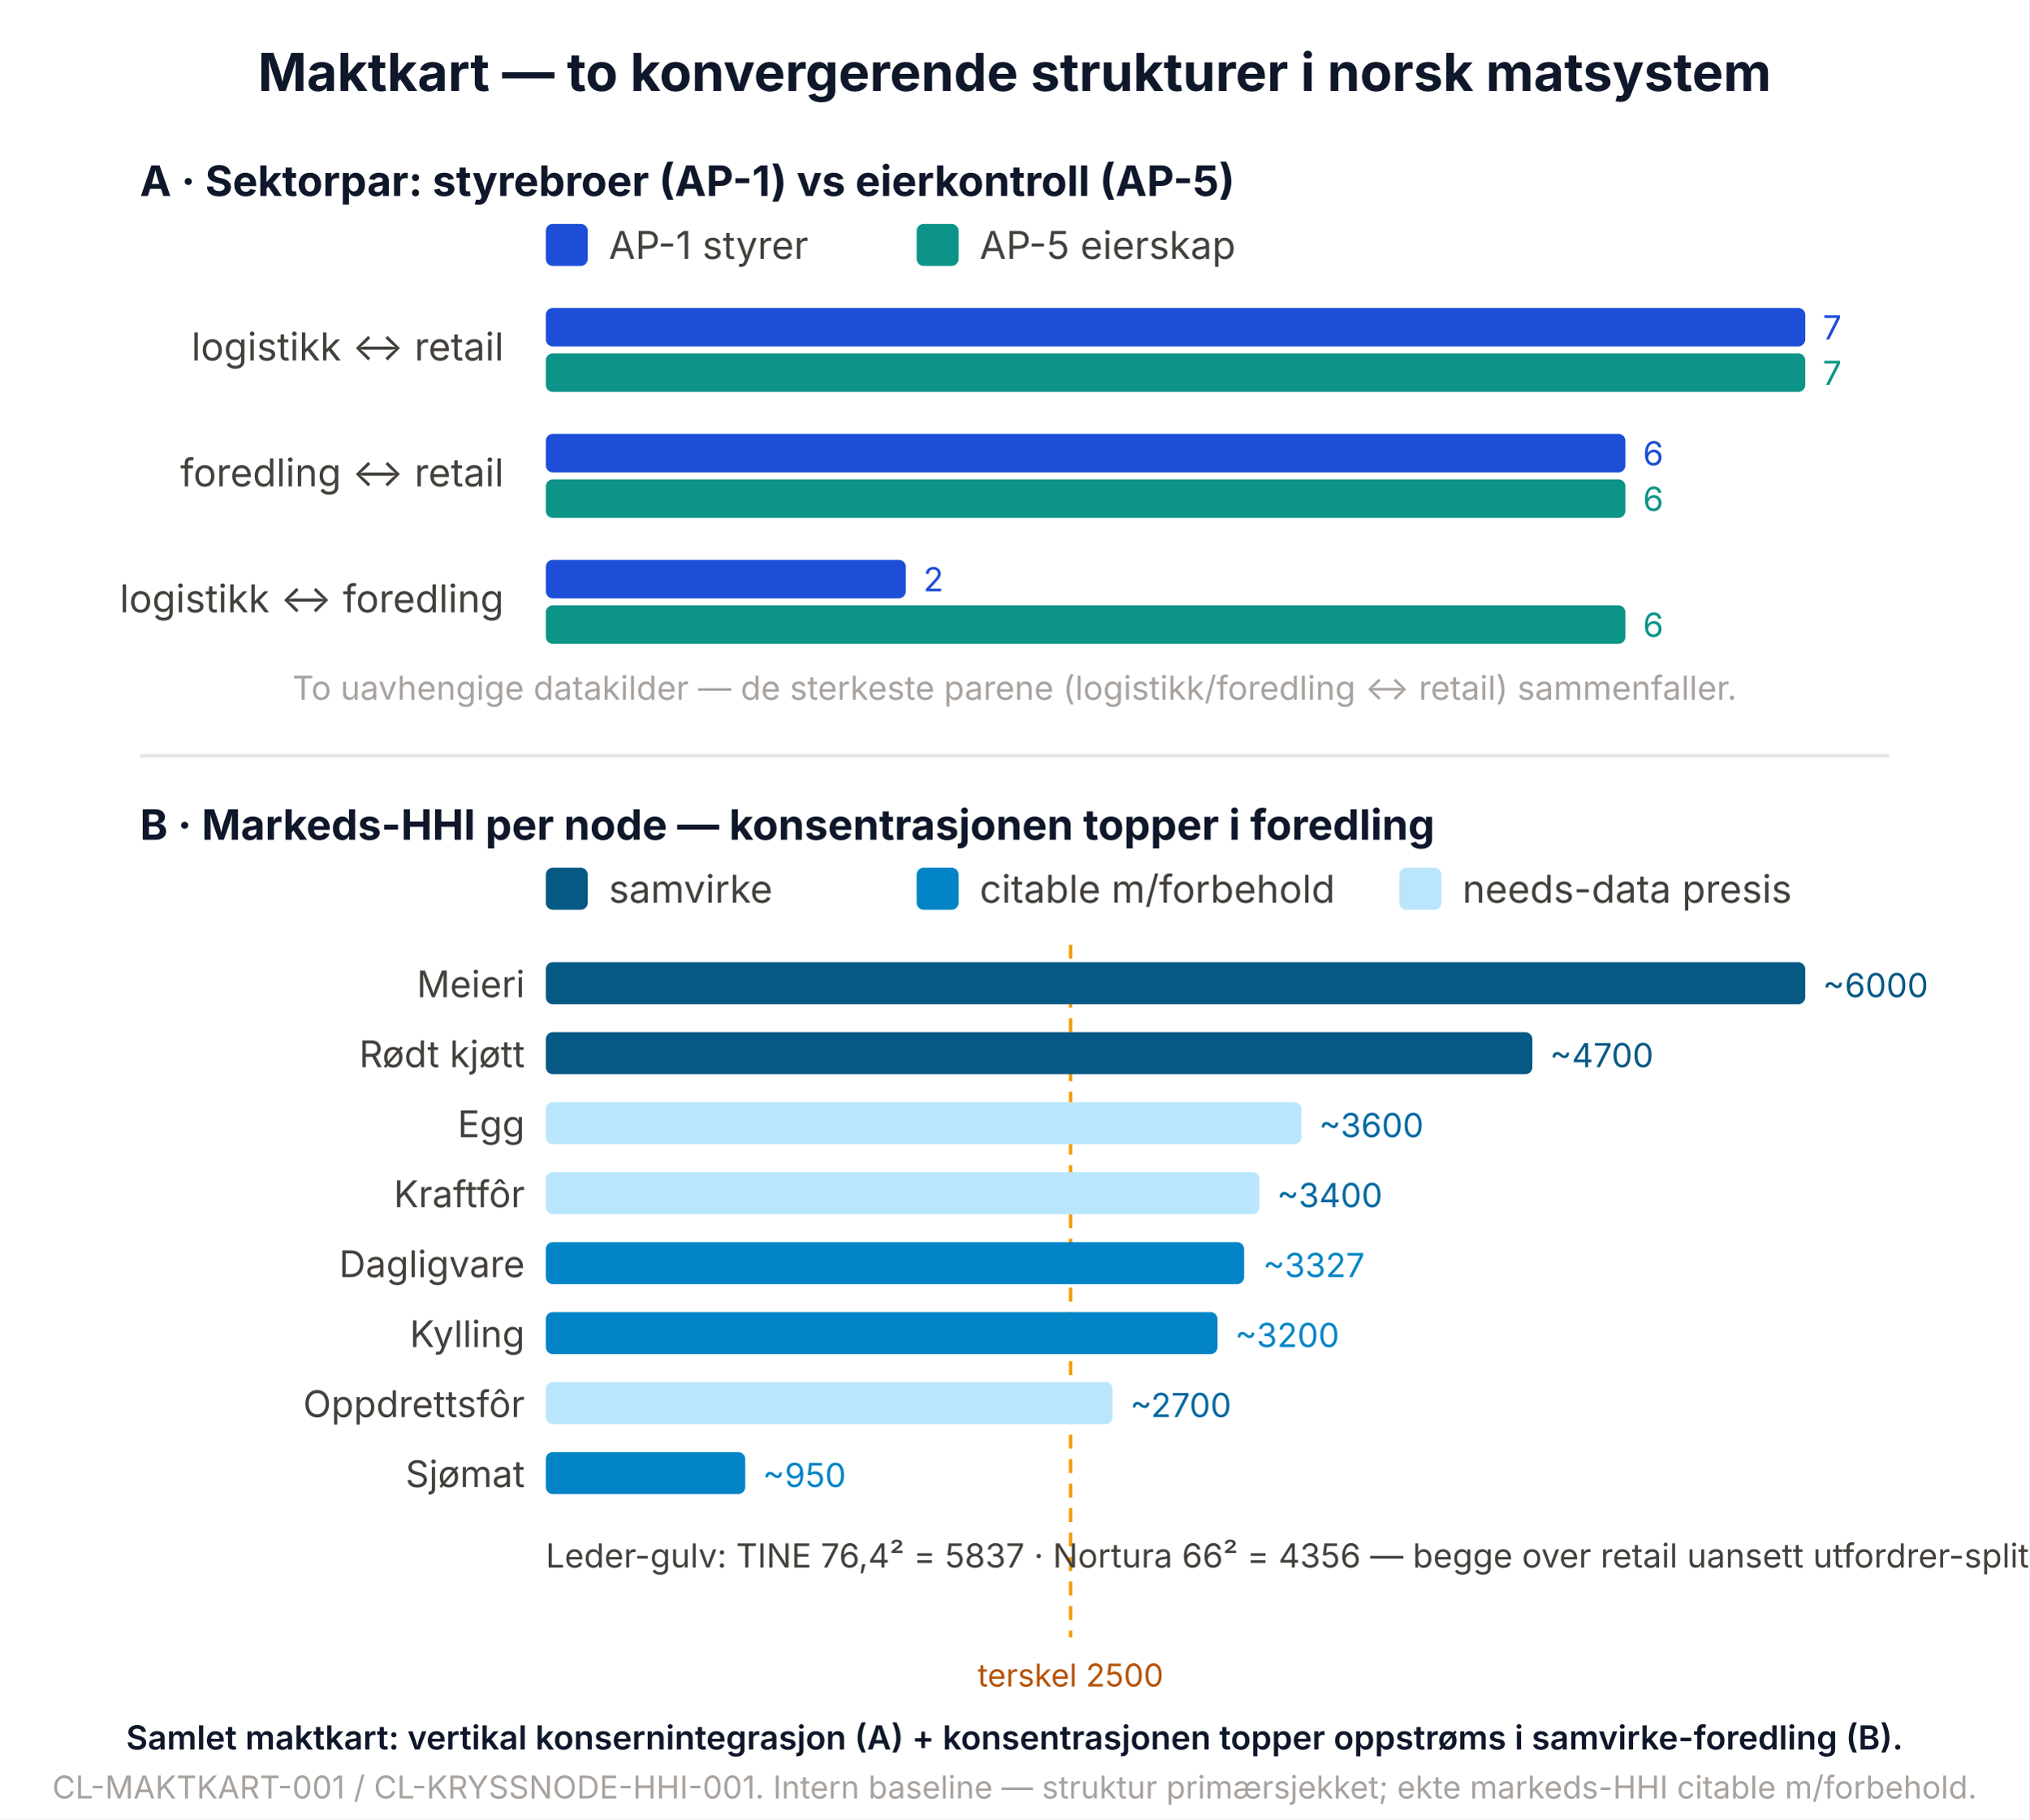
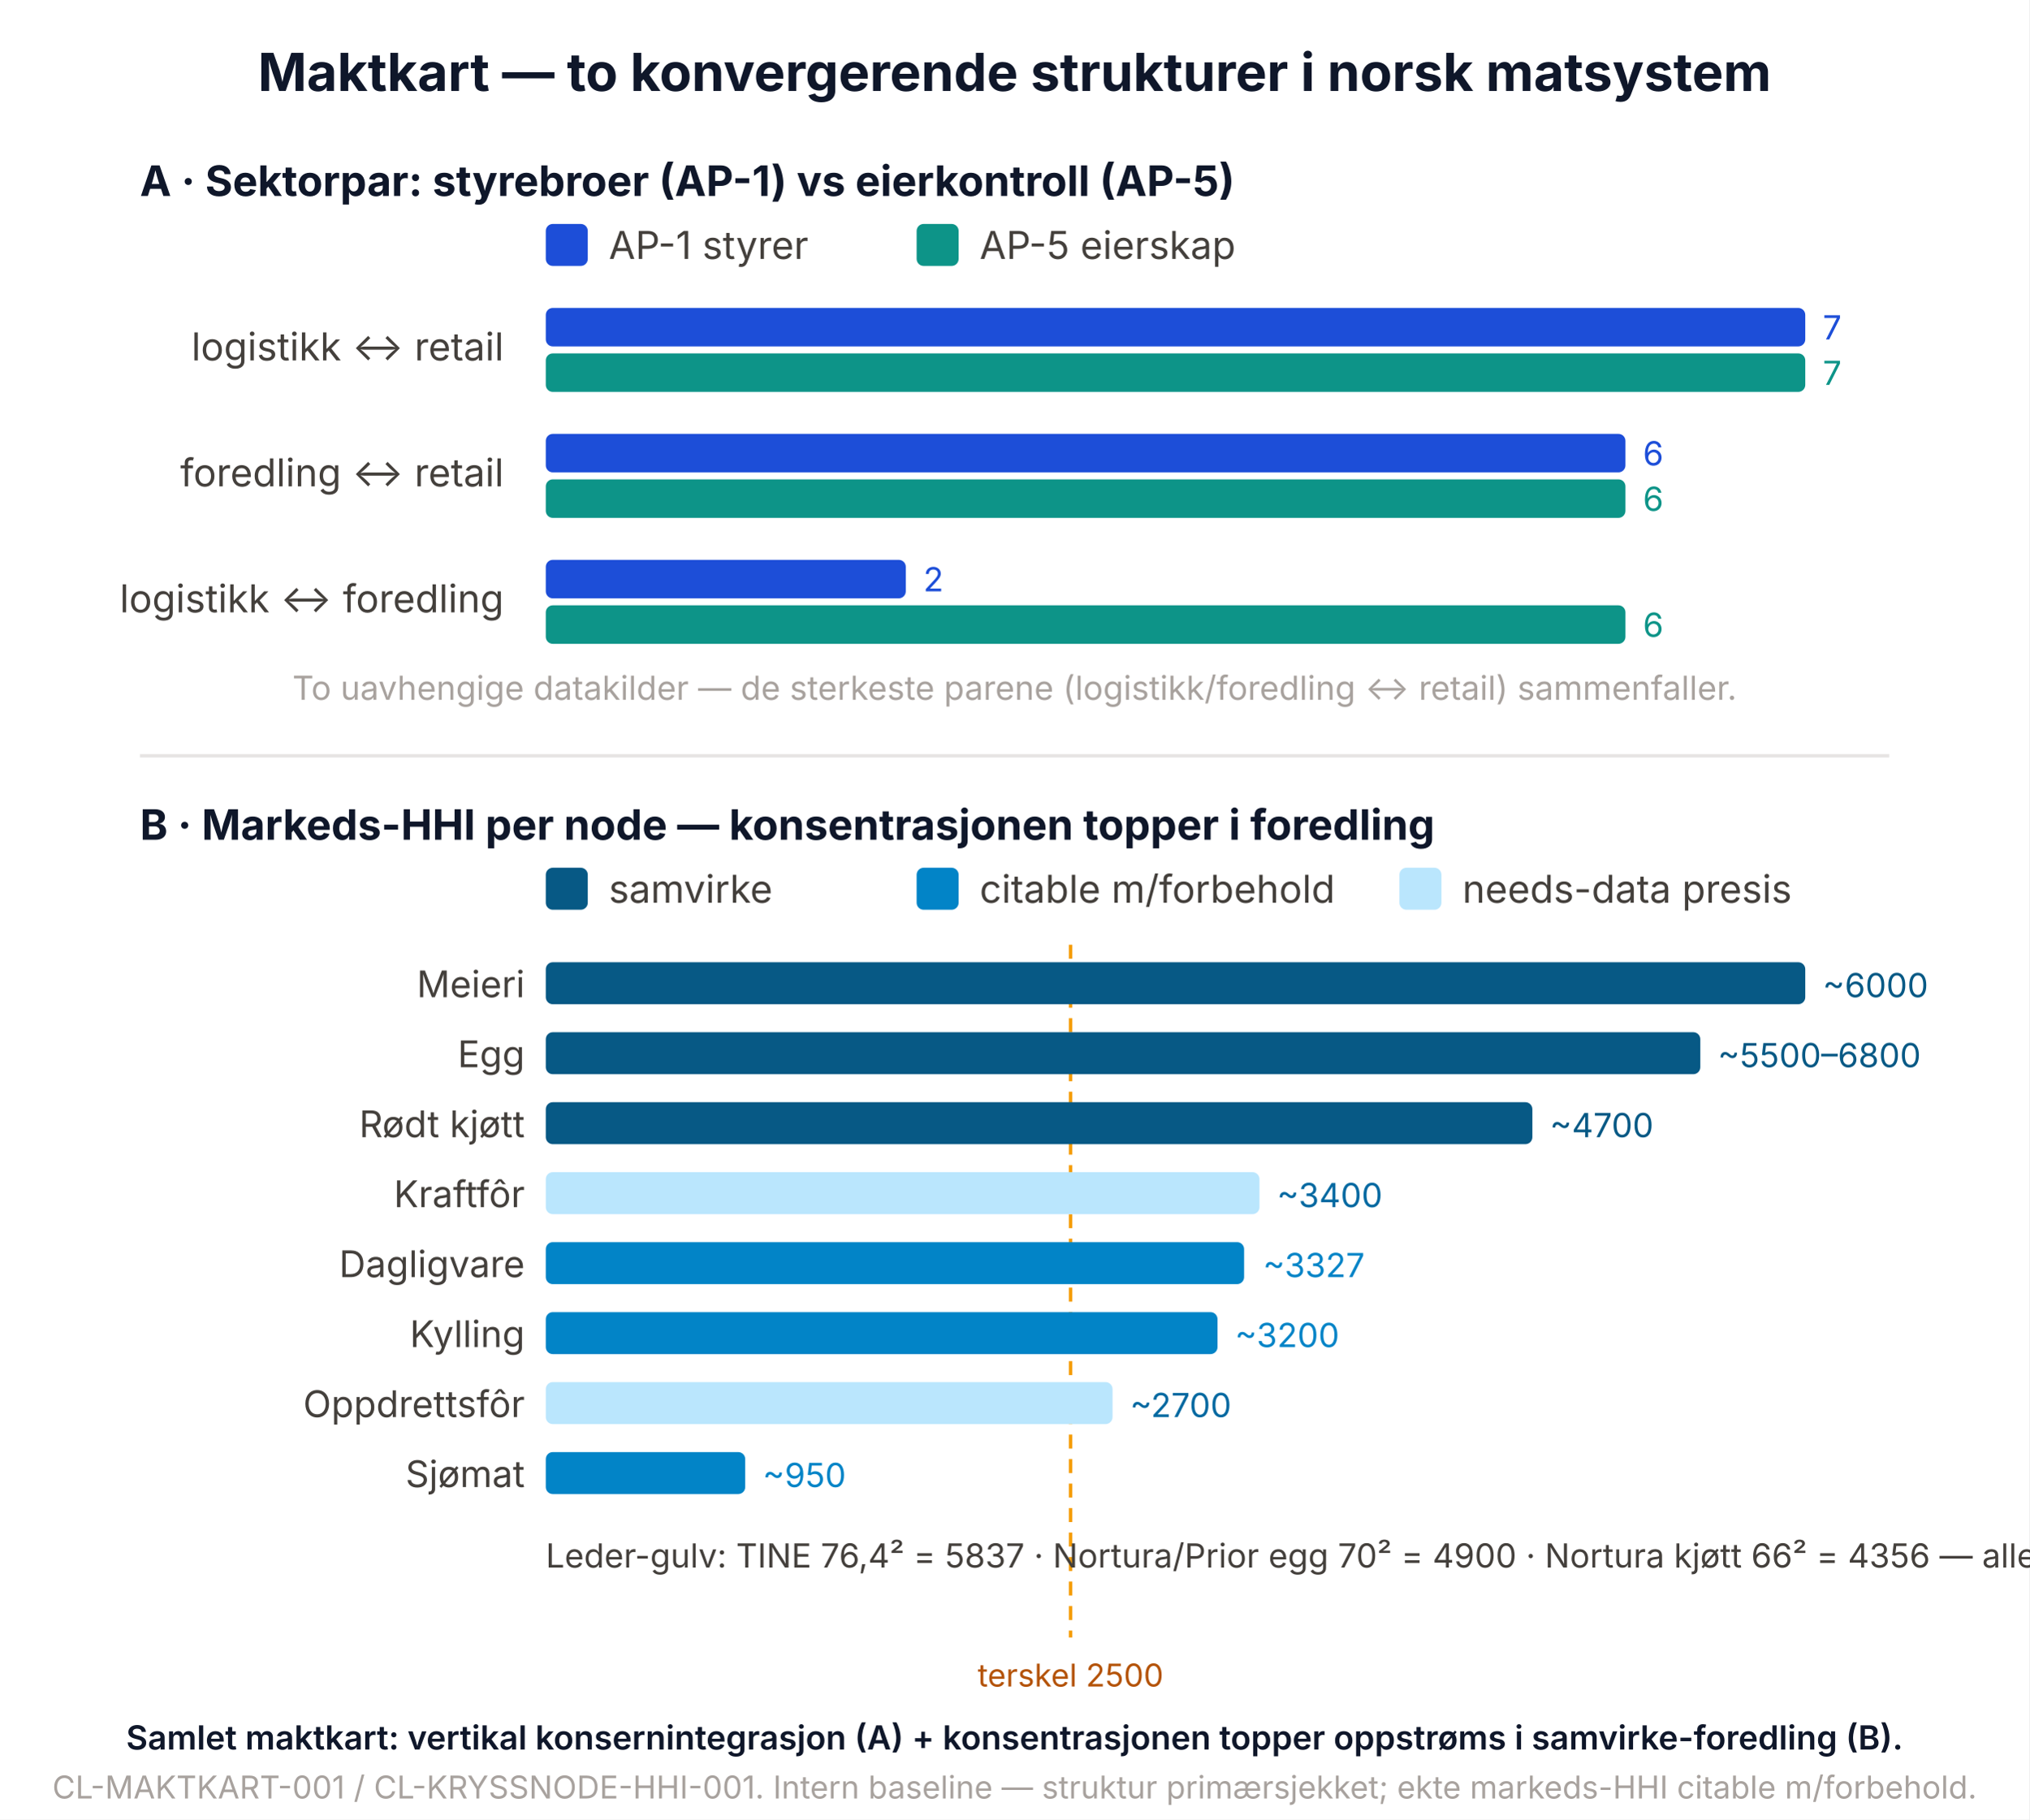
<svg xmlns="http://www.w3.org/2000/svg" viewBox="0 0 580 520" font-family="Inter,Arial,sans-serif">
  <rect width="580" height="520" fill="#ffffff" />
  <text x="290" y="26" font-size="15" font-weight="700" fill="#0f172a" text-anchor="middle">Maktkart — to konvergerende strukturer i norsk matsystem</text>
  <text x="40" y="56" font-size="12" font-weight="700" fill="#0f172a">A · Sektorpar: styrebroer (AP-1) vs eierkontroll (AP-5)</text>
  <rect x="156" y="64" width="12" height="12" rx="2" fill="#1d4ed8" />
  <text x="174" y="74" font-size="11" fill="#44403c">AP-1 styrer</text>
  <rect x="262" y="64" width="12" height="12" rx="2" fill="#0d9488" />
  <text x="280" y="74" font-size="11" fill="#44403c">AP-5 eierskap</text>
  <text x="144" y="103" font-size="11" fill="#44403c" text-anchor="end">logistikk ↔ retail</text>
  <rect x="156" y="88" width="360.0" height="11" rx="2" fill="#1d4ed8" />
  <text x="521" y="97" font-size="9.5" fill="#1d4ed8">7</text>
  <rect x="156" y="101" width="360.0" height="11" rx="2" fill="#0d9488" />
  <text x="521" y="110" font-size="9.5" fill="#0d9488">7</text>
  <text x="144" y="139" font-size="11" fill="#44403c" text-anchor="end">foredling ↔ retail</text>
  <rect x="156" y="124" width="308.6" height="11" rx="2" fill="#1d4ed8" />
  <text x="469.6" y="133" font-size="9.5" fill="#1d4ed8">6</text>
  <rect x="156" y="137" width="308.6" height="11" rx="2" fill="#0d9488" />
  <text x="469.6" y="146" font-size="9.5" fill="#0d9488">6</text>
  <text x="144" y="175" font-size="11" fill="#44403c" text-anchor="end">logistikk ↔ foredling</text>
  <rect x="156" y="160" width="102.9" height="11" rx="2" fill="#1d4ed8" />
  <text x="263.9" y="169" font-size="9.5" fill="#1d4ed8">2</text>
  <rect x="156" y="173" width="308.6" height="11" rx="2" fill="#0d9488" />
  <text x="469.6" y="182" font-size="9.5" fill="#0d9488">6</text>
  <text x="290" y="200" font-size="9.5" fill="#a8a29e" text-anchor="middle">To uavhengige datakilder — de sterkeste parene (logistikk/foredling ↔ retail) sammenfaller.</text>
  <line x1="40" y1="216" x2="540" y2="216" stroke="#e7e5e4" stroke-width="1" />
  <text x="40" y="240" font-size="12" font-weight="700" fill="#0f172a">B · Markeds-HHI per node — konsentrasjonen topper i foredling</text>
  <rect x="156" y="248" width="12" height="12" rx="2" fill="#075985" />
  <text x="174" y="258" font-size="11" fill="#44403c">samvirke</text>
  <rect x="262" y="248" width="12" height="12" rx="2" fill="#0284c7" />
  <text x="280" y="258" font-size="11" fill="#44403c">citable m/forbehold</text>
  <rect x="400" y="248" width="12" height="12" rx="2" fill="#bae6fd" />
  <text x="418" y="258" font-size="11" fill="#44403c">needs-data presis</text>
  <line x1="306" y1="270" x2="306" y2="468" stroke="#f59e0b" stroke-width="1" stroke-dasharray="4 3" />
  <text x="306" y="482" font-size="9" fill="#b45309" text-anchor="middle">terskel 2500</text>
  <text x="150" y="285" font-size="10.5" fill="#44403c" text-anchor="end">Meieri</text>
  <rect x="156" y="275" width="360" height="12" rx="2" fill="#075985" />
  <text x="521" y="285" font-size="9.5" fill="#075985">~6000</text>
-   <text x="150" y="305" font-size="10.5" fill="#44403c" text-anchor="end">Rødt kjøtt</text>
-   <rect x="156" y="295" width="282" height="12" rx="2" fill="#075985" />
-   <text x="443" y="305" font-size="9.5" fill="#075985">~4700</text>
-   <text x="150" y="325" font-size="10.5" fill="#44403c" text-anchor="end">Egg</text>
-   <rect x="156" y="315" width="216" height="12" rx="2" fill="#bae6fd" />
-   <text x="377" y="325" font-size="9.5" fill="#0369a1">~3600</text>
+   <text x="150" y="305" font-size="10.5" fill="#44403c" text-anchor="end">Egg</text>
+   <rect x="156" y="295" width="330" height="12" rx="2" fill="#075985" />
+   <text x="491" y="305" font-size="9.5" fill="#075985">~5500–6800</text>
+   <text x="150" y="325" font-size="10.5" fill="#44403c" text-anchor="end">Rødt kjøtt</text>
+   <rect x="156" y="315" width="282" height="12" rx="2" fill="#075985" />
+   <text x="443" y="325" font-size="9.5" fill="#075985">~4700</text>
  <text x="150" y="345" font-size="10.5" fill="#44403c" text-anchor="end">Kraftfôr</text>
  <rect x="156" y="335" width="204" height="12" rx="2" fill="#bae6fd" />
  <text x="365" y="345" font-size="9.5" fill="#0369a1">~3400</text>
  <text x="150" y="365" font-size="10.5" fill="#44403c" text-anchor="end">Dagligvare</text>
  <rect x="156" y="355" width="199.6" height="12" rx="2" fill="#0284c7" />
  <text x="361" y="365" font-size="9.5" fill="#0284c7">~3327</text>
  <text x="150" y="385" font-size="10.5" fill="#44403c" text-anchor="end">Kylling</text>
  <rect x="156" y="375" width="192" height="12" rx="2" fill="#0284c7" />
  <text x="353" y="385" font-size="9.5" fill="#0284c7">~3200</text>
  <text x="150" y="405" font-size="10.5" fill="#44403c" text-anchor="end">Oppdrettsfôr</text>
  <rect x="156" y="395" width="162" height="12" rx="2" fill="#bae6fd" />
  <text x="323" y="405" font-size="9.5" fill="#0369a1">~2700</text>
  <text x="150" y="425" font-size="10.5" fill="#44403c" text-anchor="end">Sjømat</text>
  <rect x="156" y="415" width="57" height="12" rx="2" fill="#0284c7" />
  <text x="218" y="425" font-size="9.5" fill="#0284c7">~950</text>
-   <text x="156" y="448" font-size="9.5" fill="#44403c">Leder-gulv: TINE 76,4² = 5837 · Nortura 66² = 4356 — begge over retail uansett utfordrer-split.</text>
+   <text x="156" y="448" font-size="9.5" fill="#44403c">Leder-gulv: TINE 76,4² = 5837 · Nortura/Prior egg 70² = 4900 · Nortura kjøtt 66² = 4356 — alle over retail. Topp 3 = samvirke.</text>
  <text x="290" y="500" font-size="9.5" fill="#0f172a" text-anchor="middle" font-weight="600">Samlet maktkart: vertikal konsernintegrasjon (A) + konsentrasjonen topper oppstrøms i samvirke-foredling (B).</text>
  <text x="290" y="514" font-size="9" fill="#a8a29e" text-anchor="middle">CL-MAKTKART-001 / CL-KRYSSNODE-HHI-001. Intern baseline — struktur primærsjekket; ekte markeds-HHI citable m/forbehold.</text>
</svg>
